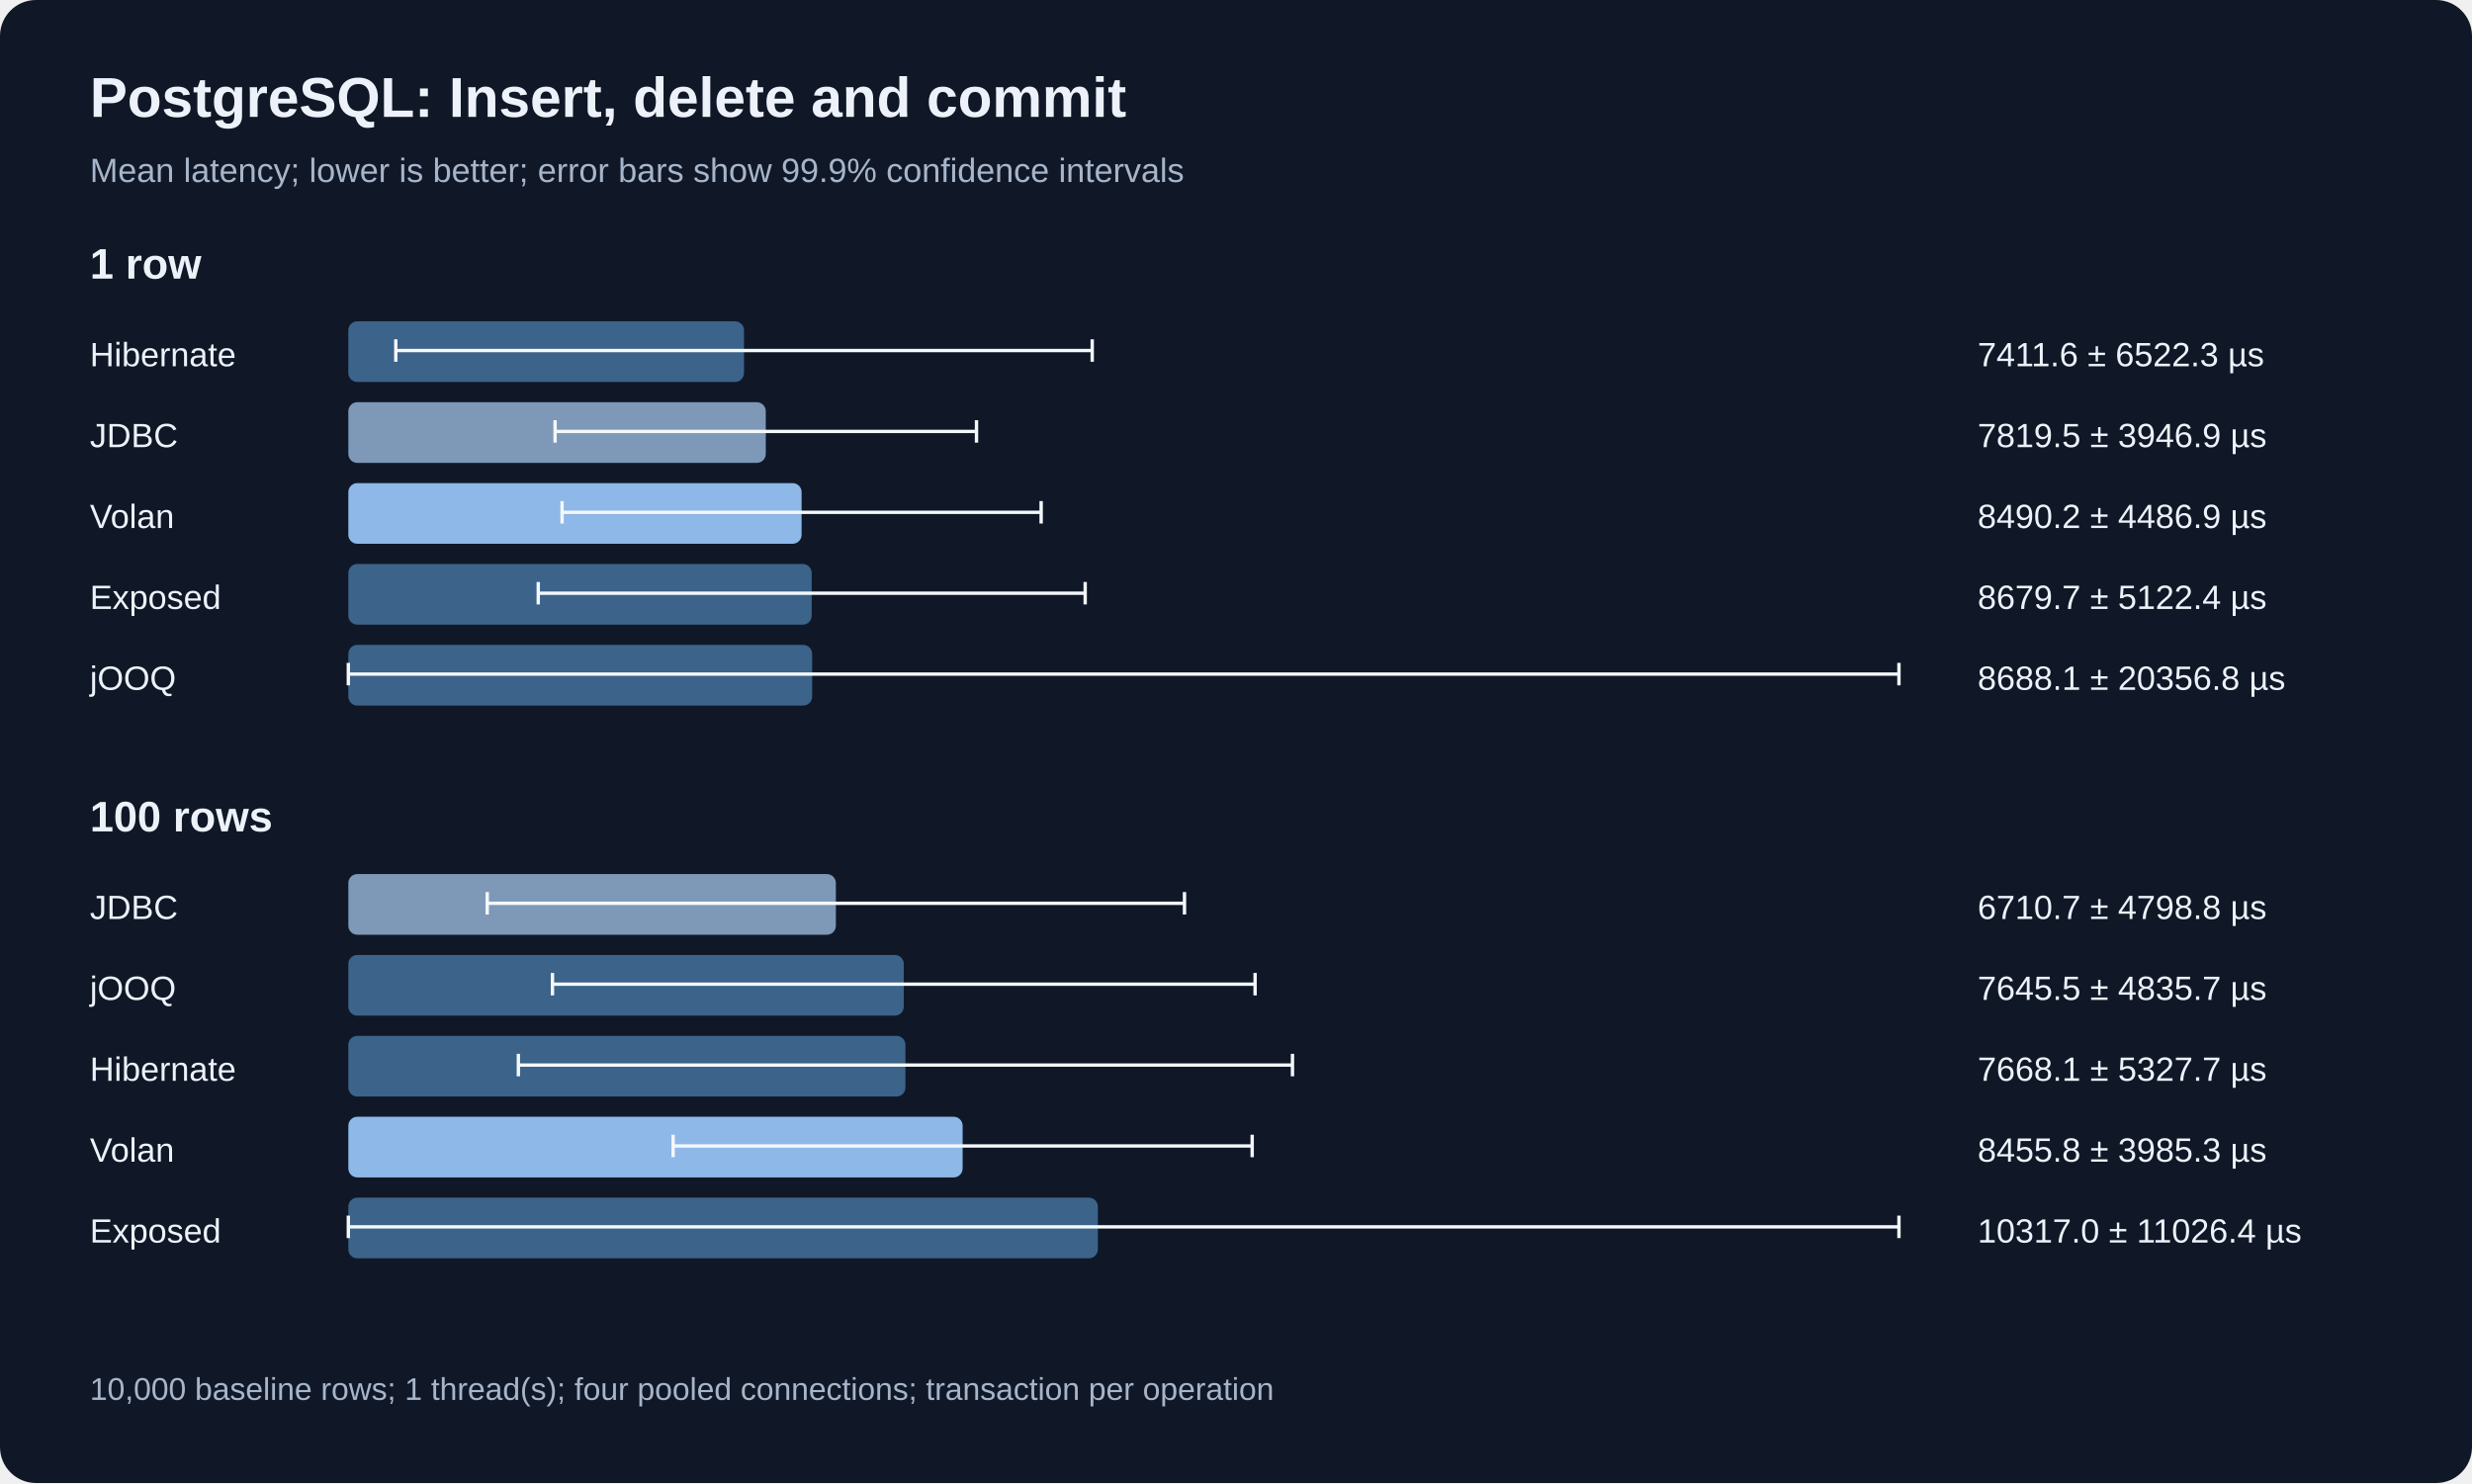
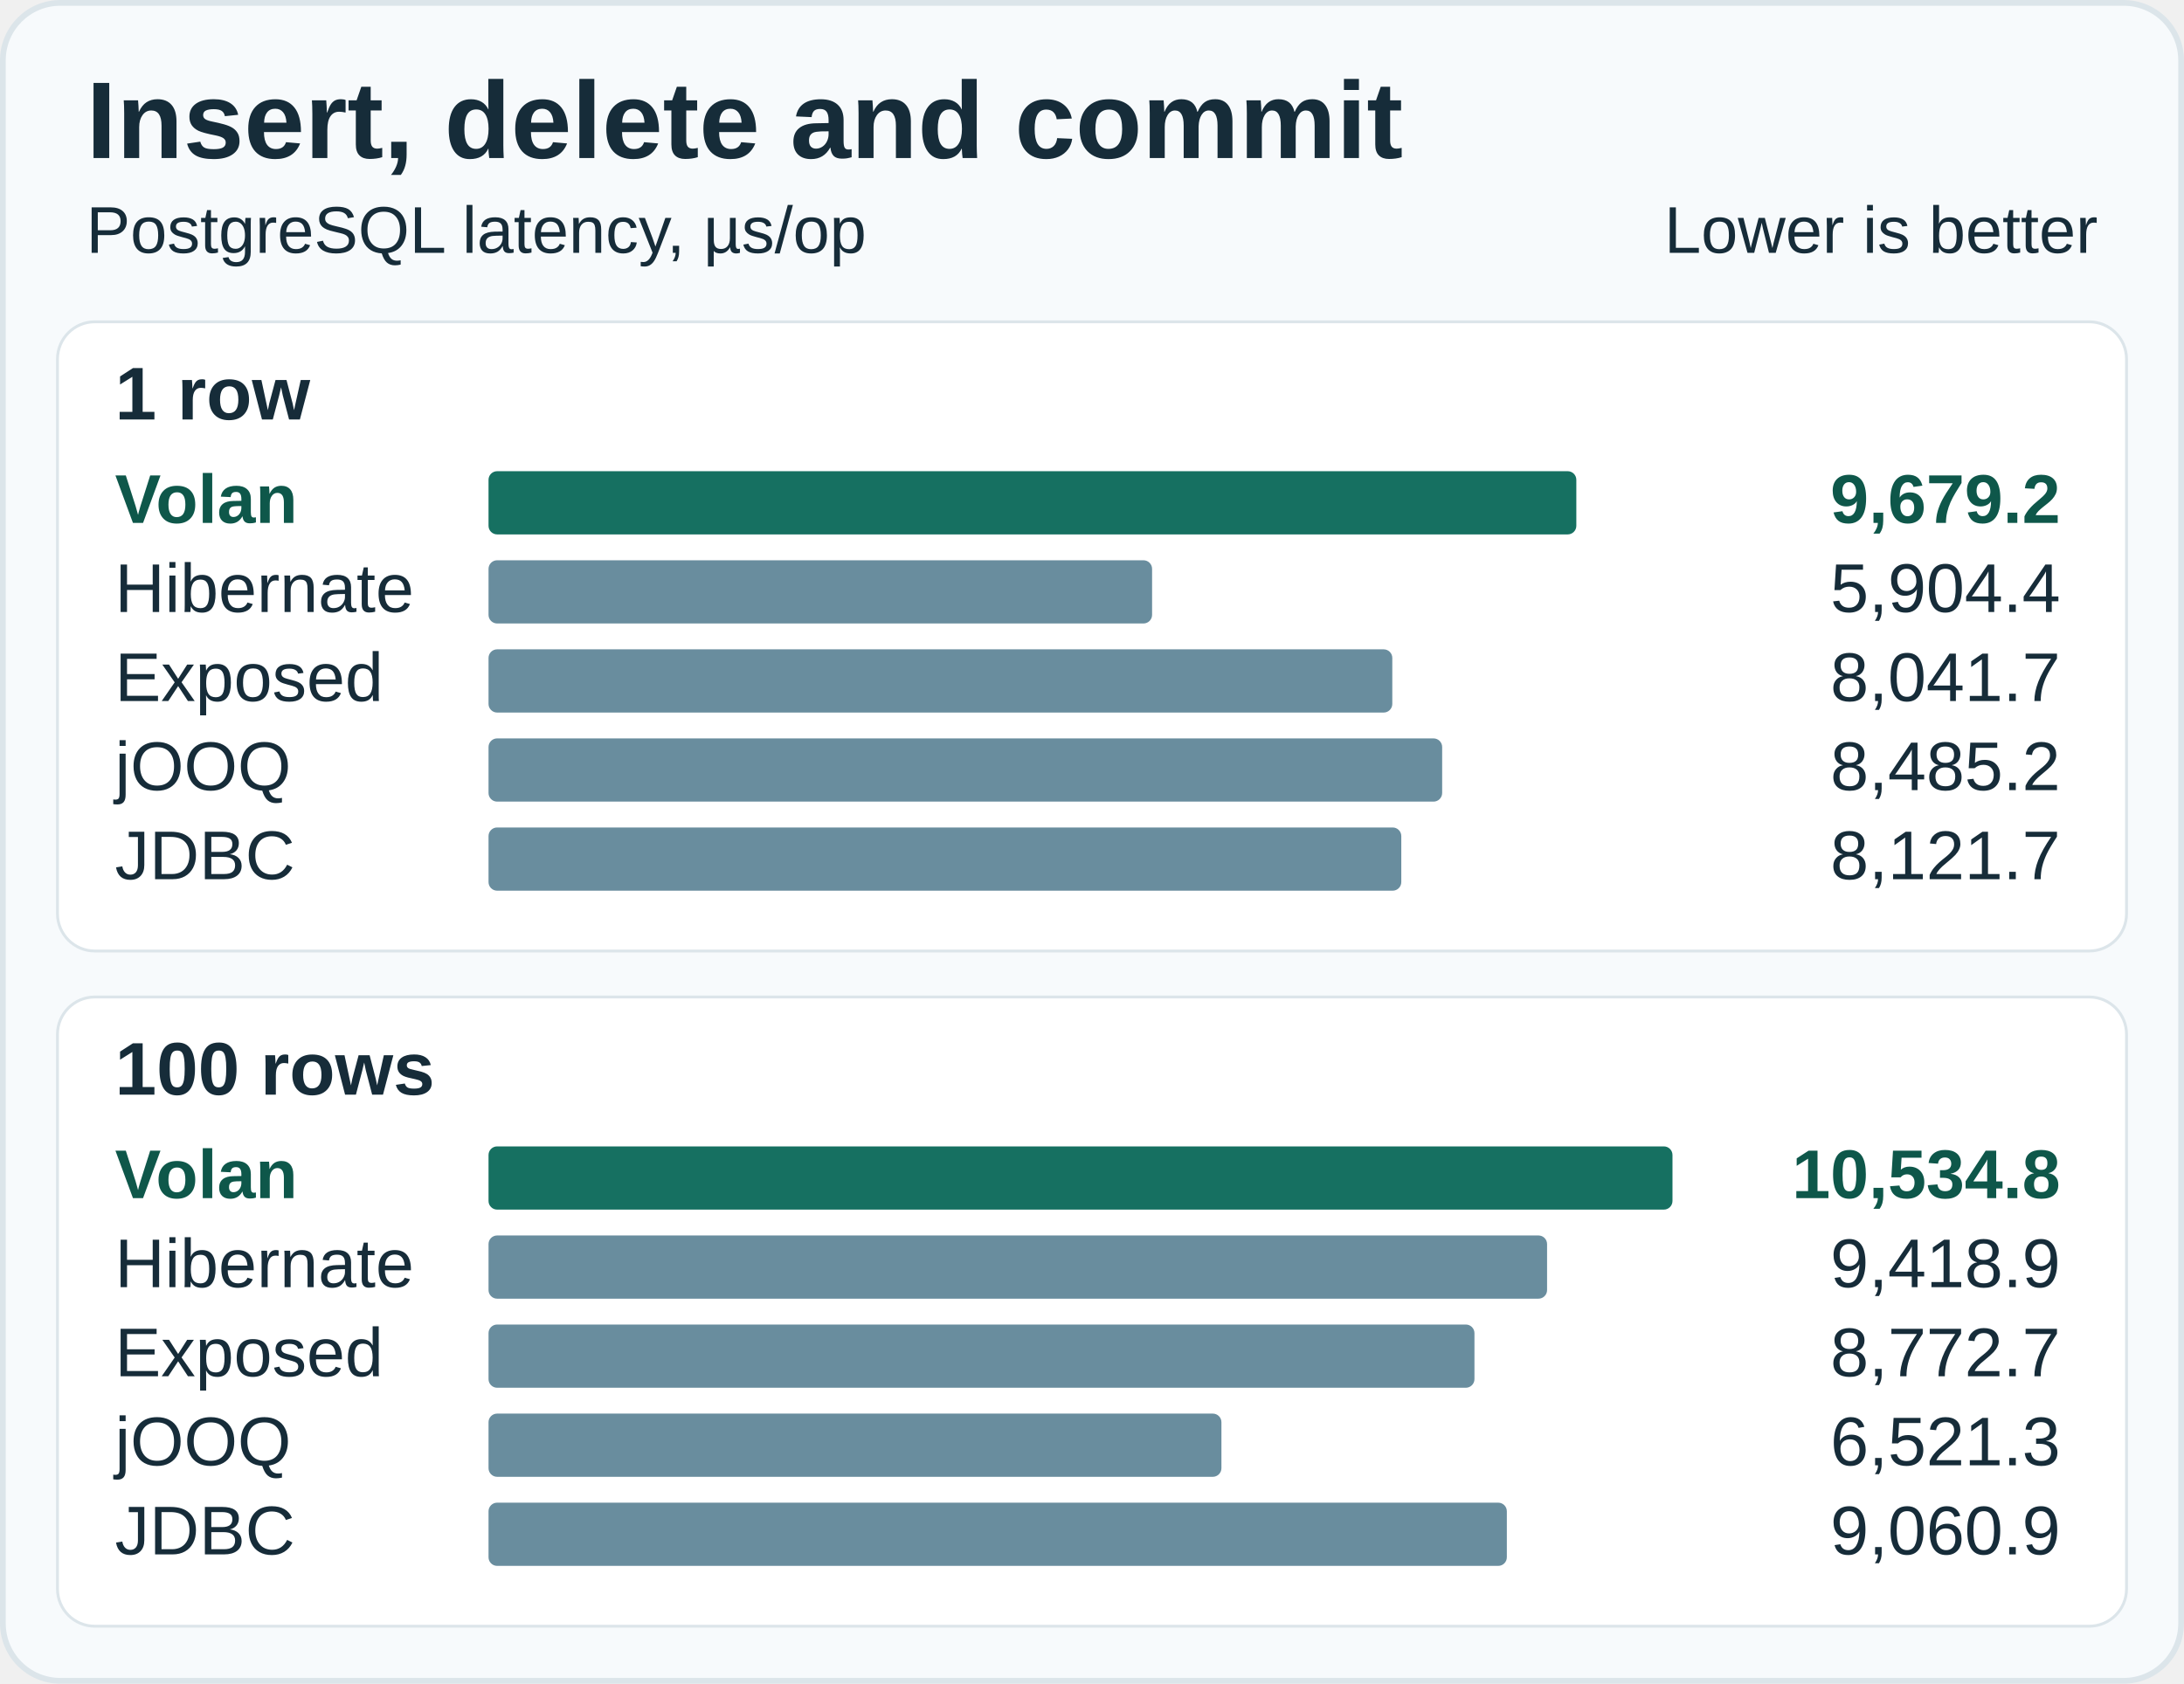
- <svg xmlns="http://www.w3.org/2000/svg" width="1100" height="660" viewBox="0 0 1100 660" role="img" aria-labelledby="title desc">
-   <rect width="1100" height="660" rx="16" fill="#101827" />
-   <g font-family="Segoe UI,Arial,sans-serif" fill="#edf2fa">
-     <text x="40" y="52" font-size="25" font-weight="700">PostgreSQL: Insert, delete and commit</text>
-     <text x="40" y="81" font-size="15" fill="#a7b5ca">Mean latency; lower is better; error bars show 99.9% confidence intervals</text>
-     <text x="40" y="124" font-size="19" font-weight="600">1 row</text>
-     <text x="40" y="163" font-size="15">Hibernate</text>
-     <rect x="155" y="143" width="176.07" height="27" rx="4" fill="#3c638a" />
-     <path d="M 176.12,156 H 486.02 M 176.12,151 v 10 M 486.02,151 v 10" stroke="#f4f7fb" stroke-width="1.5" />
-     <text x="880" y="163" font-size="15">7411.6 ± 6522.3 µs</text>
-     <text x="40" y="199" font-size="15">JDBC</text>
-     <rect x="155" y="179" width="185.76" height="27" rx="4" fill="#7e98b7" />
-     <path d="M 247.00,192 H 434.53 M 247.00,187 v 10 M 434.53,187 v 10" stroke="#f4f7fb" stroke-width="1.5" />
-     <text x="880" y="199" font-size="15">7819.5 ± 3946.9 µs</text>
-     <text x="40" y="235" font-size="15">Volan</text>
-     <rect x="155" y="215" width="201.70" height="27" rx="4" fill="#8db8e8" />
-     <path d="M 250.11,228 H 463.29 M 250.11,223 v 10 M 463.29,223 v 10" stroke="#f4f7fb" stroke-width="1.5" />
-     <text x="880" y="235" font-size="15">8490.2 ± 4486.9 µs</text>
-     <text x="40" y="271" font-size="15">Exposed</text>
-     <rect x="155" y="251" width="206.20" height="27" rx="4" fill="#3c638a" />
-     <path d="M 239.51,264 H 482.89 M 239.51,259 v 10 M 482.89,259 v 10" stroke="#f4f7fb" stroke-width="1.5" />
-     <text x="880" y="271" font-size="15">8679.7 ± 5122.4 µs</text>
-     <text x="40" y="307" font-size="15">jOOQ</text>
-     <rect x="155" y="287" width="206.40" height="27" rx="4" fill="#3c638a" />
-     <path d="M 155.00,300 H 845.00 M 155.00,295 v 10 M 845.00,295 v 10" stroke="#f4f7fb" stroke-width="1.5" />
-     <text x="880" y="307" font-size="15">8688.1 ± 20356.8 µs</text>
-     <text x="40" y="370" font-size="19" font-weight="600">100 rows</text>
-     <text x="40" y="409" font-size="15">JDBC</text>
-     <rect x="155" y="389" width="216.95" height="27" rx="4" fill="#7e98b7" />
-     <path d="M 216.81,402 H 527.08 M 216.81,397 v 10 M 527.08,397 v 10" stroke="#f4f7fb" stroke-width="1.5" />
-     <text x="880" y="409" font-size="15">6710.7 ± 4798.8 µs</text>
-     <text x="40" y="445" font-size="15">jOOQ</text>
-     <rect x="155" y="425" width="247.17" height="27" rx="4" fill="#3c638a" />
-     <path d="M 245.84,438 H 558.50 M 245.84,433 v 10 M 558.50,433 v 10" stroke="#f4f7fb" stroke-width="1.5" />
-     <text x="880" y="445" font-size="15">7645.5 ± 4835.7 µs</text>
-     <text x="40" y="481" font-size="15">Hibernate</text>
-     <rect x="155" y="461" width="247.90" height="27" rx="4" fill="#3c638a" />
-     <path d="M 230.66,474 H 575.13 M 230.66,469 v 10 M 575.13,469 v 10" stroke="#f4f7fb" stroke-width="1.5" />
-     <text x="880" y="481" font-size="15">7668.1 ± 5327.7 µs</text>
-     <text x="40" y="517" font-size="15">Volan</text>
-     <rect x="155" y="497" width="273.36" height="27" rx="4" fill="#8db8e8" />
-     <path d="M 299.53,510 H 557.20 M 299.53,505 v 10 M 557.20,505 v 10" stroke="#f4f7fb" stroke-width="1.5" />
-     <text x="880" y="517" font-size="15">8455.8 ± 3985.3 µs</text>
-     <text x="40" y="553" font-size="15">Exposed</text>
-     <rect x="155" y="533" width="333.53" height="27" rx="4" fill="#3c638a" />
-     <path d="M 155.00,546 H 845.00 M 155.00,541 v 10 M 845.00,541 v 10" stroke="#f4f7fb" stroke-width="1.5" />
-     <text x="880" y="553" font-size="15">10317.0 ± 11026.4 µs</text>
-     <text x="40" y="623" fill="#a7b5ca" font-size="14">10,000 baseline rows; 1 thread(s); four pooled connections; transaction per operation</text>
+ <svg xmlns="http://www.w3.org/2000/svg" width="760" height="586" viewBox="0 0 760 586" role="img" aria-labelledby="title desc">
+   <rect x="1" y="1" width="758" height="584" rx="20" fill="#F7FAFC" stroke="#DCE5EA" stroke-width="2" />
+   <g font-family="Segoe UI,Arial,sans-serif" fill="#162C39">
+     <text x="30" y="55" font-size="38" font-weight="700">Insert, delete and commit</text>
+     <text x="30" y="88" font-size="23">PostgreSQL latency, µs/op</text>
+     <text x="730" y="88" font-size="23" text-anchor="end">Lower is better</text>
+     <rect x="20" y="112" width="720" height="219" rx="13" fill="#FFFFFF" stroke="#DCE5EA" />
+     <text x="40" y="146" font-size="26" font-weight="700">1 row</text>
+     <text x="40" y="182" font-size="24" fill="#0E574A" font-weight="700">Volan</text>
+     <rect x="170" y="164" width="378.54" height="22" rx="3" fill="#167061" />
+     <text x="717" y="182" font-size="24" fill="#0E574A" font-weight="700" text-anchor="end">9,679.2</text>
+     <text x="40" y="213" font-size="24" fill="#162C39" font-weight="500">Hibernate</text>
+     <rect x="170" y="195" width="230.91" height="22" rx="3" fill="#698D9E" />
+     <text x="717" y="213" font-size="24" fill="#162C39" font-weight="500" text-anchor="end">5,904.4</text>
+     <text x="40" y="244" font-size="24" fill="#162C39" font-weight="500">Exposed</text>
+     <rect x="170" y="226" width="314.50" height="22" rx="3" fill="#698D9E" />
+     <text x="717" y="244" font-size="24" fill="#162C39" font-weight="500" text-anchor="end">8,041.7</text>
+     <text x="40" y="275" font-size="24" fill="#162C39" font-weight="500">jOOQ</text>
+     <rect x="170" y="257" width="331.85" height="22" rx="3" fill="#698D9E" />
+     <text x="717" y="275" font-size="24" fill="#162C39" font-weight="500" text-anchor="end">8,485.2</text>
+     <text x="40" y="306" font-size="24" fill="#162C39" font-weight="500">JDBC</text>
+     <rect x="170" y="288" width="317.63" height="22" rx="3" fill="#698D9E" />
+     <text x="717" y="306" font-size="24" fill="#162C39" font-weight="500" text-anchor="end">8,121.7</text>
+     <rect x="20" y="347" width="720" height="219" rx="13" fill="#FFFFFF" stroke="#DCE5EA" />
+     <text x="40" y="381" font-size="26" font-weight="700">100 rows</text>
+     <text x="40" y="417" font-size="24" fill="#0E574A" font-weight="700">Volan</text>
+     <rect x="170" y="399" width="412.00" height="22" rx="3" fill="#167061" />
+     <text x="717" y="417" font-size="24" fill="#0E574A" font-weight="700" text-anchor="end">10,534.8</text>
+     <text x="40" y="448" font-size="24" fill="#162C39" font-weight="500">Hibernate</text>
+     <rect x="170" y="430" width="368.36" height="22" rx="3" fill="#698D9E" />
+     <text x="717" y="448" font-size="24" fill="#162C39" font-weight="500" text-anchor="end">9,418.9</text>
+     <text x="40" y="479" font-size="24" fill="#162C39" font-weight="500">Exposed</text>
+     <rect x="170" y="461" width="343.09" height="22" rx="3" fill="#698D9E" />
+     <text x="717" y="479" font-size="24" fill="#162C39" font-weight="500" text-anchor="end">8,772.7</text>
+     <text x="40" y="510" font-size="24" fill="#162C39" font-weight="500">jOOQ</text>
+     <rect x="170" y="492" width="255.04" height="22" rx="3" fill="#698D9E" />
+     <text x="717" y="510" font-size="24" fill="#162C39" font-weight="500" text-anchor="end">6,521.3</text>
+     <text x="40" y="541" font-size="24" fill="#162C39" font-weight="500">JDBC</text>
+     <rect x="170" y="523" width="354.36" height="22" rx="3" fill="#698D9E" />
+     <text x="717" y="541" font-size="24" fill="#162C39" font-weight="500" text-anchor="end">9,060.9</text>
  </g>
</svg>
